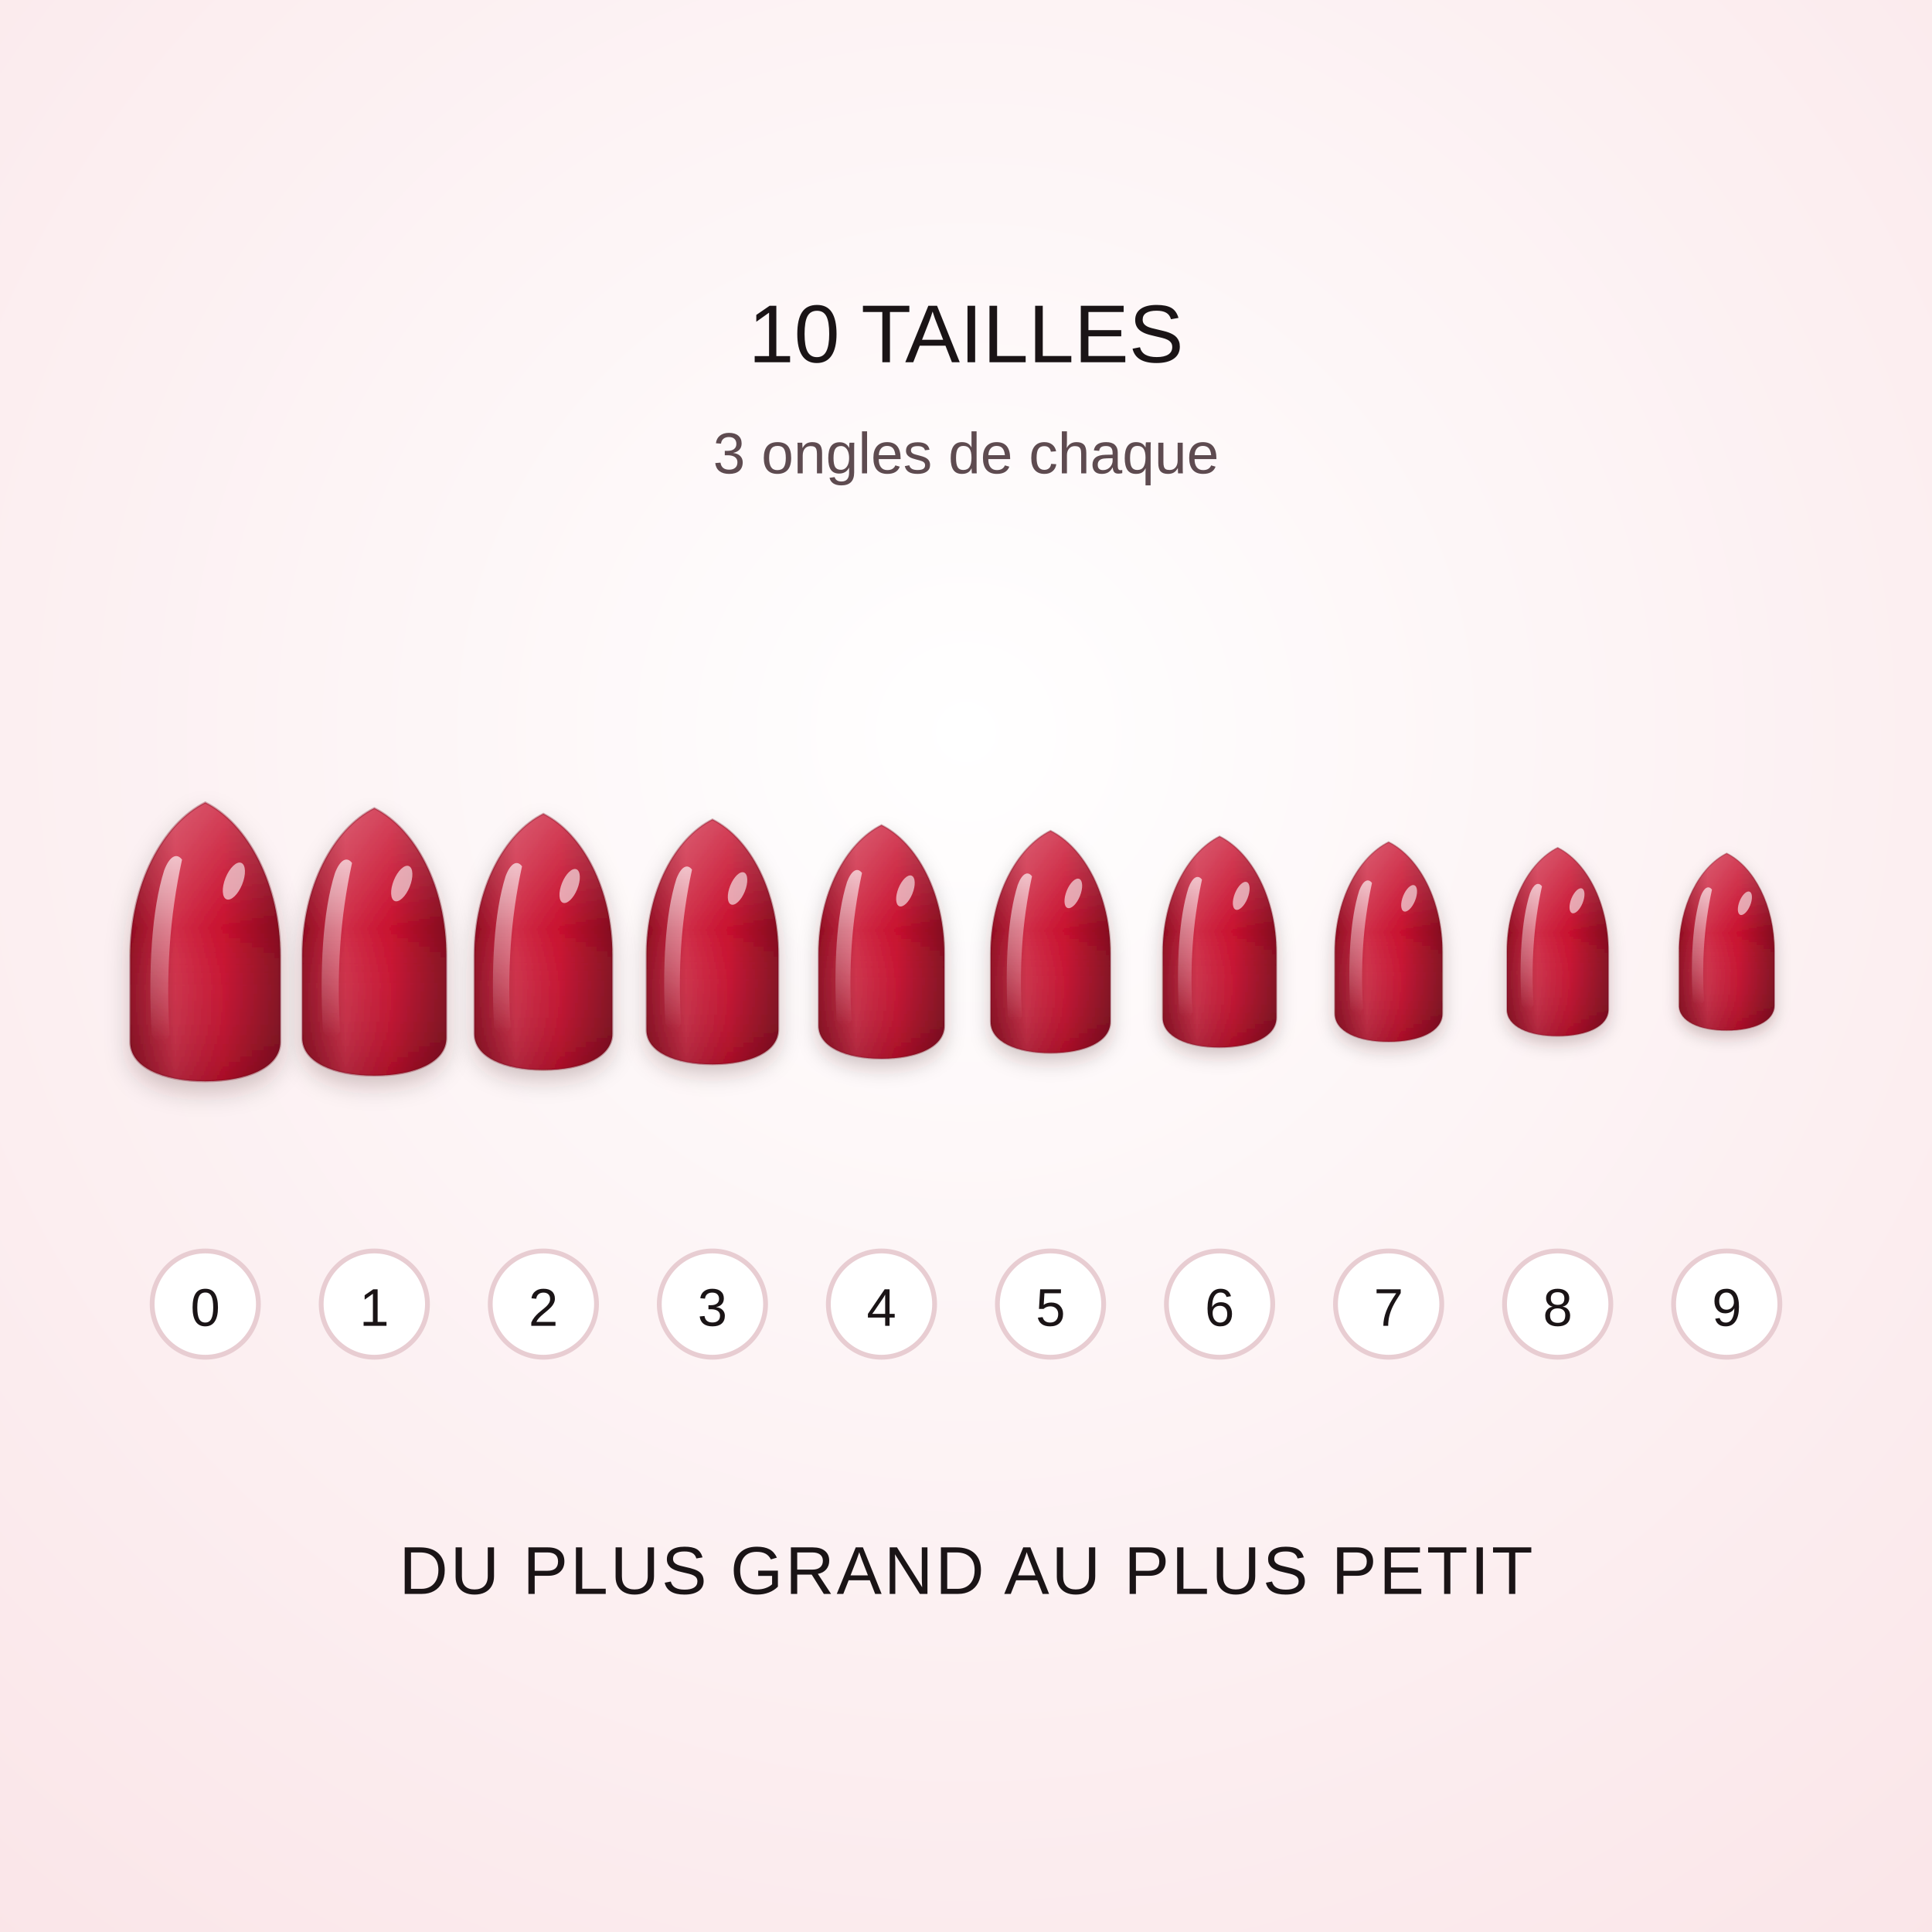
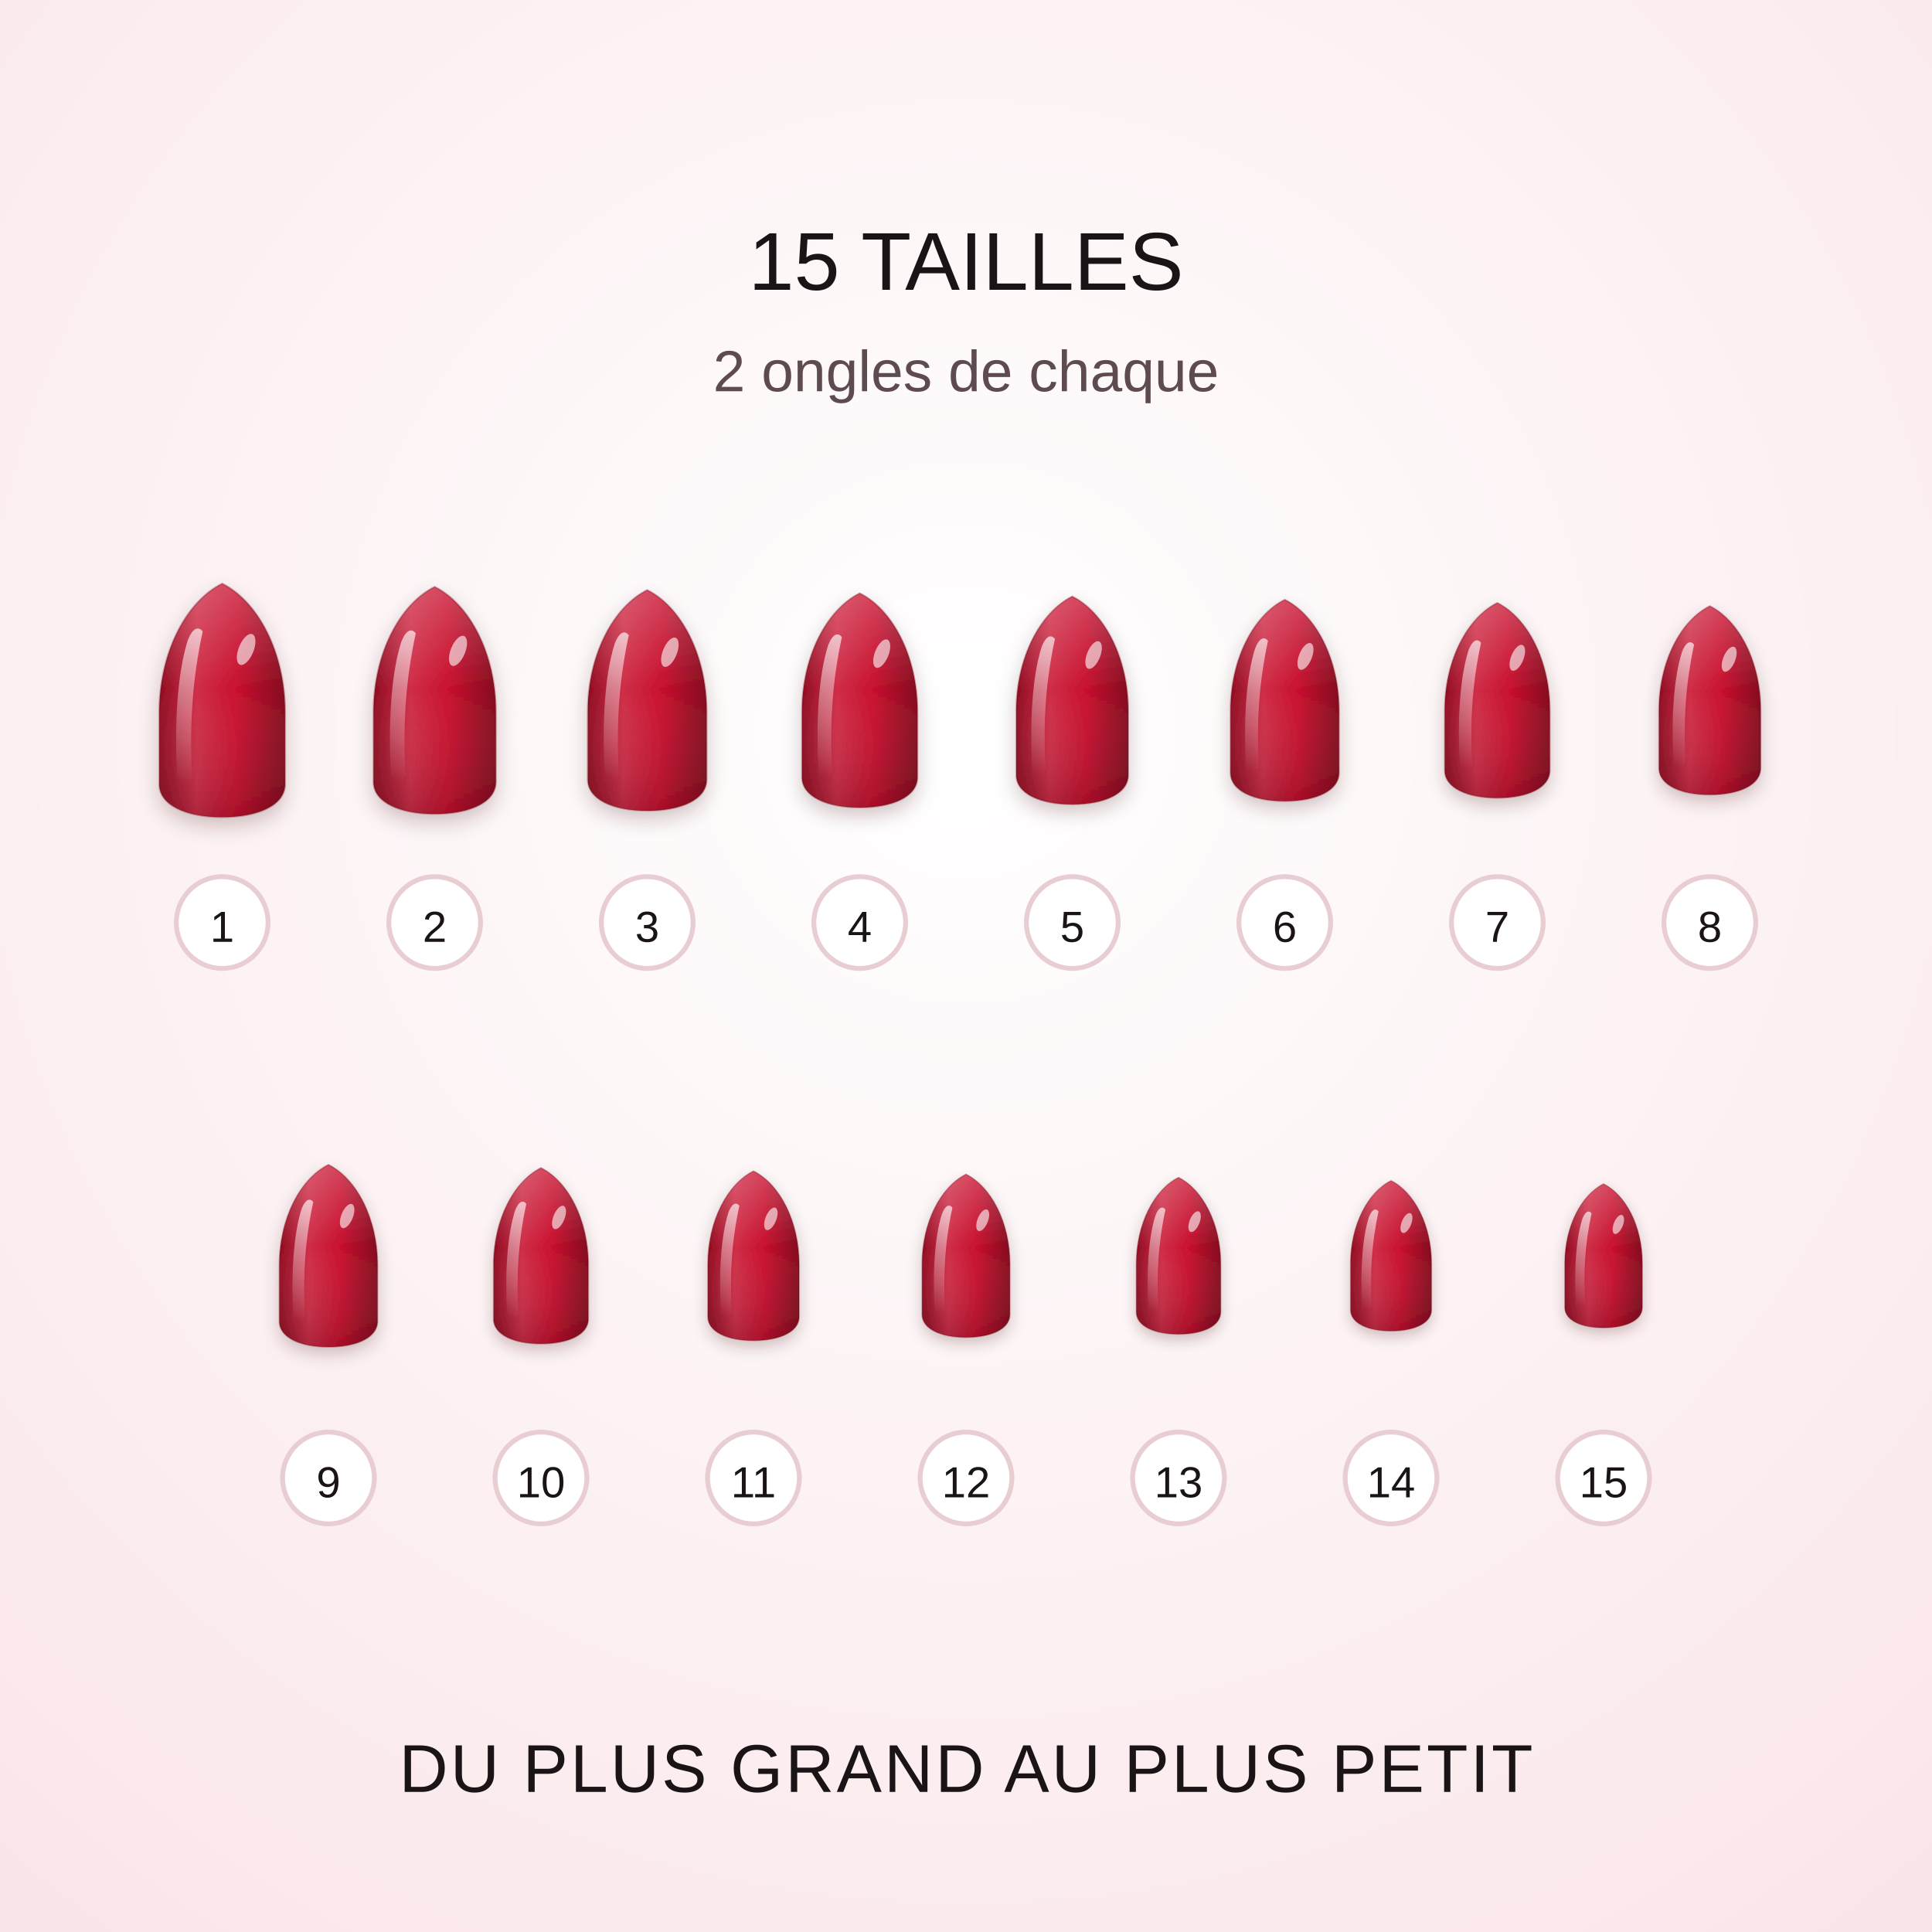
- <svg xmlns="http://www.w3.org/2000/svg" viewBox="0 0 800 800" width="800" height="800" role="img" aria-label="Les 10 tailles de faux ongles Rouge Cerise">
+ <svg xmlns="http://www.w3.org/2000/svg" viewBox="0 0 800 800" width="800" height="800" role="img" aria-label="Les 15 tailles de faux ongles Rouge Cerise">
  <defs>
    <linearGradient id="nb" x1="0" y1="0" x2="1" y2="0">
      <stop offset="0" stop-color="#900c21" />
      <stop offset=".3" stop-color="#cf2d47" />
      <stop offset=".62" stop-color="#C8102E" />
      <stop offset="1" stop-color="#840b1e" />
    </linearGradient>
    <linearGradient id="nv" x1="0" y1="0" x2="0" y2="1">
      <stop offset="0" stop-color="#fff" stop-opacity=".22" />
      <stop offset=".45" stop-color="#fff" stop-opacity="0" />
      <stop offset="1" stop-color="#000" stop-opacity=".16" />
    </linearGradient>
    <linearGradient id="hl" x1="0" y1="0" x2="0" y2="1">
      <stop offset="0" stop-color="#fff" stop-opacity=".95" />
      <stop offset="1" stop-color="#fff" stop-opacity="0" />
    </linearGradient>
    <linearGradient id="tip" x1="0" y1="0" x2="0" y2="1">
      <stop offset="0" stop-color="#F4F0EE" />
      <stop offset=".5" stop-color="#ffffff" />
      <stop offset="1" stop-color="#EDE6E3" />
    </linearGradient>
    <linearGradient id="skin" x1="0" y1="0" x2="1" y2="0">
      <stop offset="0" stop-color="#D9A383" />
      <stop offset=".45" stop-color="#F0C8AE" />
      <stop offset="1" stop-color="#D49C7C" />
    </linearGradient>
    <radialGradient id="bg" cx=".5" cy=".38" r=".8">
      <stop offset="0" stop-color="#FFFFFF" />
      <stop offset="1" stop-color="#fae5e8" />
    </radialGradient>
    <filter id="sh" x="-30%" y="-30%" width="160%" height="160%">
      <feDropShadow dx="0" dy="6" stdDeviation="7" flood-color="#3A0A14" flood-opacity=".22" />
    </filter>
  </defs>
  <rect width="800" height="800" fill="url(#bg)" />
-   <text x="400" y="150" text-anchor="middle" font-family="'Arial Black','Helvetica Neue',Arial,sans-serif" font-size="34" fill="#1A1416">10 TAILLES</text>
-   <text x="400" y="196" text-anchor="middle" font-family="Arial,sans-serif" font-size="24" fill="#5E4B50">3 ongles de chaque</text>
-   <g transform="translate(85 390) rotate(0) scale(0.74) translate(-50 -80)" filter="url(#sh)">
+   <text x="400" y="120" text-anchor="middle" font-family="'Arial Black','Helvetica Neue',Arial,sans-serif" font-size="34" fill="#1A1416">15 TAILLES</text>
+   <text x="400" y="162" text-anchor="middle" font-family="Arial,sans-serif" font-size="24" fill="#5E4B50">2 ongles de chaque</text>
+   <g transform="translate(92 290) rotate(0) scale(0.62) translate(-50 -80)" filter="url(#sh)">
    <path d="M50 2 C74 14 92 48 92 88 L92 136 C92 150 74 158 50 158 C26 158 8 150 8 136 L8 88 C8 48 26 14 50 2Z" fill="url(#nb)" />
    <path d="M50 2 C74 14 92 48 92 88 L92 136 C92 150 74 158 50 158 C26 158 8 150 8 136 L8 88 C8 48 26 14 50 2Z" fill="url(#nv)" />
    <path d="M27 40 C20 62 18 96 20 132 C23 137 28 137 30 132 C28 98 30 66 37 34 C34 30 30 32 27 40Z" fill="url(#hl)" opacity=".7" />
    <ellipse cx="66" cy="46" rx="5" ry="11" transform="rotate(22 66 46)" fill="#fff" opacity=".6" />
    <path d="M50 2 C74 14 92 48 92 88 L92 136 C92 150 74 158 50 158 C26 158 8 150 8 136 L8 88 C8 48 26 14 50 2Z" fill="none" stroke="#6e0919" stroke-opacity="0.3" stroke-width="1.2" />
  </g>
-   <circle cx="85" cy="540" r="22" fill="#fff" stroke="#E8CDD2" stroke-width="2" />
-   <text x="85" y="549" text-anchor="middle" font-family="'Arial Black','Helvetica Neue',Arial,sans-serif" font-size="22" fill="#1A1416">0</text>
-   <g transform="translate(155 390) rotate(0) scale(0.71) translate(-50 -80)" filter="url(#sh)">
+   <circle cx="92" cy="382" r="19" fill="#fff" stroke="#E8CDD2" stroke-width="2" />
+   <text x="92" y="390" text-anchor="middle" font-family="'Arial Black','Helvetica Neue',Arial,sans-serif" font-size="18" fill="#1A1416">1</text>
+   <g transform="translate(180 290) rotate(0) scale(0.603) translate(-50 -80)" filter="url(#sh)">
    <path d="M50 2 C74 14 92 48 92 88 L92 136 C92 150 74 158 50 158 C26 158 8 150 8 136 L8 88 C8 48 26 14 50 2Z" fill="url(#nb)" />
    <path d="M50 2 C74 14 92 48 92 88 L92 136 C92 150 74 158 50 158 C26 158 8 150 8 136 L8 88 C8 48 26 14 50 2Z" fill="url(#nv)" />
    <path d="M27 40 C20 62 18 96 20 132 C23 137 28 137 30 132 C28 98 30 66 37 34 C34 30 30 32 27 40Z" fill="url(#hl)" opacity=".7" />
    <ellipse cx="66" cy="46" rx="5" ry="11" transform="rotate(22 66 46)" fill="#fff" opacity=".6" />
    <path d="M50 2 C74 14 92 48 92 88 L92 136 C92 150 74 158 50 158 C26 158 8 150 8 136 L8 88 C8 48 26 14 50 2Z" fill="none" stroke="#6e0919" stroke-opacity="0.3" stroke-width="1.2" />
  </g>
-   <circle cx="155" cy="540" r="22" fill="#fff" stroke="#E8CDD2" stroke-width="2" />
-   <text x="155" y="549" text-anchor="middle" font-family="'Arial Black','Helvetica Neue',Arial,sans-serif" font-size="22" fill="#1A1416">1</text>
-   <g transform="translate(225 390) rotate(0) scale(0.68) translate(-50 -80)" filter="url(#sh)">
+   <circle cx="180" cy="382" r="19" fill="#fff" stroke="#E8CDD2" stroke-width="2" />
+   <text x="180" y="390" text-anchor="middle" font-family="'Arial Black','Helvetica Neue',Arial,sans-serif" font-size="18" fill="#1A1416">2</text>
+   <g transform="translate(268 290) rotate(0) scale(0.586) translate(-50 -80)" filter="url(#sh)">
    <path d="M50 2 C74 14 92 48 92 88 L92 136 C92 150 74 158 50 158 C26 158 8 150 8 136 L8 88 C8 48 26 14 50 2Z" fill="url(#nb)" />
    <path d="M50 2 C74 14 92 48 92 88 L92 136 C92 150 74 158 50 158 C26 158 8 150 8 136 L8 88 C8 48 26 14 50 2Z" fill="url(#nv)" />
    <path d="M27 40 C20 62 18 96 20 132 C23 137 28 137 30 132 C28 98 30 66 37 34 C34 30 30 32 27 40Z" fill="url(#hl)" opacity=".7" />
    <ellipse cx="66" cy="46" rx="5" ry="11" transform="rotate(22 66 46)" fill="#fff" opacity=".6" />
    <path d="M50 2 C74 14 92 48 92 88 L92 136 C92 150 74 158 50 158 C26 158 8 150 8 136 L8 88 C8 48 26 14 50 2Z" fill="none" stroke="#6e0919" stroke-opacity="0.3" stroke-width="1.2" />
  </g>
-   <circle cx="225" cy="540" r="22" fill="#fff" stroke="#E8CDD2" stroke-width="2" />
-   <text x="225" y="549" text-anchor="middle" font-family="'Arial Black','Helvetica Neue',Arial,sans-serif" font-size="22" fill="#1A1416">2</text>
-   <g transform="translate(295 390) rotate(0) scale(0.65) translate(-50 -80)" filter="url(#sh)">
+   <circle cx="268" cy="382" r="19" fill="#fff" stroke="#E8CDD2" stroke-width="2" />
+   <text x="268" y="390" text-anchor="middle" font-family="'Arial Black','Helvetica Neue',Arial,sans-serif" font-size="18" fill="#1A1416">3</text>
+   <g transform="translate(356 290) rotate(0) scale(0.569) translate(-50 -80)" filter="url(#sh)">
    <path d="M50 2 C74 14 92 48 92 88 L92 136 C92 150 74 158 50 158 C26 158 8 150 8 136 L8 88 C8 48 26 14 50 2Z" fill="url(#nb)" />
    <path d="M50 2 C74 14 92 48 92 88 L92 136 C92 150 74 158 50 158 C26 158 8 150 8 136 L8 88 C8 48 26 14 50 2Z" fill="url(#nv)" />
    <path d="M27 40 C20 62 18 96 20 132 C23 137 28 137 30 132 C28 98 30 66 37 34 C34 30 30 32 27 40Z" fill="url(#hl)" opacity=".7" />
    <ellipse cx="66" cy="46" rx="5" ry="11" transform="rotate(22 66 46)" fill="#fff" opacity=".6" />
    <path d="M50 2 C74 14 92 48 92 88 L92 136 C92 150 74 158 50 158 C26 158 8 150 8 136 L8 88 C8 48 26 14 50 2Z" fill="none" stroke="#6e0919" stroke-opacity="0.3" stroke-width="1.2" />
  </g>
-   <circle cx="295" cy="540" r="22" fill="#fff" stroke="#E8CDD2" stroke-width="2" />
-   <text x="295" y="549" text-anchor="middle" font-family="'Arial Black','Helvetica Neue',Arial,sans-serif" font-size="22" fill="#1A1416">3</text>
-   <g transform="translate(365 390) rotate(0) scale(0.62) translate(-50 -80)" filter="url(#sh)">
+   <circle cx="356" cy="382" r="19" fill="#fff" stroke="#E8CDD2" stroke-width="2" />
+   <text x="356" y="390" text-anchor="middle" font-family="'Arial Black','Helvetica Neue',Arial,sans-serif" font-size="18" fill="#1A1416">4</text>
+   <g transform="translate(444 290) rotate(0) scale(0.552) translate(-50 -80)" filter="url(#sh)">
    <path d="M50 2 C74 14 92 48 92 88 L92 136 C92 150 74 158 50 158 C26 158 8 150 8 136 L8 88 C8 48 26 14 50 2Z" fill="url(#nb)" />
    <path d="M50 2 C74 14 92 48 92 88 L92 136 C92 150 74 158 50 158 C26 158 8 150 8 136 L8 88 C8 48 26 14 50 2Z" fill="url(#nv)" />
    <path d="M27 40 C20 62 18 96 20 132 C23 137 28 137 30 132 C28 98 30 66 37 34 C34 30 30 32 27 40Z" fill="url(#hl)" opacity=".7" />
    <ellipse cx="66" cy="46" rx="5" ry="11" transform="rotate(22 66 46)" fill="#fff" opacity=".6" />
    <path d="M50 2 C74 14 92 48 92 88 L92 136 C92 150 74 158 50 158 C26 158 8 150 8 136 L8 88 C8 48 26 14 50 2Z" fill="none" stroke="#6e0919" stroke-opacity="0.3" stroke-width="1.2" />
  </g>
-   <circle cx="365" cy="540" r="22" fill="#fff" stroke="#E8CDD2" stroke-width="2" />
-   <text x="365" y="549" text-anchor="middle" font-family="'Arial Black','Helvetica Neue',Arial,sans-serif" font-size="22" fill="#1A1416">4</text>
-   <g transform="translate(435 390) rotate(0) scale(0.59) translate(-50 -80)" filter="url(#sh)">
+   <circle cx="444" cy="382" r="19" fill="#fff" stroke="#E8CDD2" stroke-width="2" />
+   <text x="444" y="390" text-anchor="middle" font-family="'Arial Black','Helvetica Neue',Arial,sans-serif" font-size="18" fill="#1A1416">5</text>
+   <g transform="translate(532 290) rotate(0) scale(0.535) translate(-50 -80)" filter="url(#sh)">
    <path d="M50 2 C74 14 92 48 92 88 L92 136 C92 150 74 158 50 158 C26 158 8 150 8 136 L8 88 C8 48 26 14 50 2Z" fill="url(#nb)" />
    <path d="M50 2 C74 14 92 48 92 88 L92 136 C92 150 74 158 50 158 C26 158 8 150 8 136 L8 88 C8 48 26 14 50 2Z" fill="url(#nv)" />
    <path d="M27 40 C20 62 18 96 20 132 C23 137 28 137 30 132 C28 98 30 66 37 34 C34 30 30 32 27 40Z" fill="url(#hl)" opacity=".7" />
    <ellipse cx="66" cy="46" rx="5" ry="11" transform="rotate(22 66 46)" fill="#fff" opacity=".6" />
    <path d="M50 2 C74 14 92 48 92 88 L92 136 C92 150 74 158 50 158 C26 158 8 150 8 136 L8 88 C8 48 26 14 50 2Z" fill="none" stroke="#6e0919" stroke-opacity="0.3" stroke-width="1.2" />
  </g>
-   <circle cx="435" cy="540" r="22" fill="#fff" stroke="#E8CDD2" stroke-width="2" />
-   <text x="435" y="549" text-anchor="middle" font-family="'Arial Black','Helvetica Neue',Arial,sans-serif" font-size="22" fill="#1A1416">5</text>
-   <g transform="translate(505 390) rotate(0) scale(0.56) translate(-50 -80)" filter="url(#sh)">
+   <circle cx="532" cy="382" r="19" fill="#fff" stroke="#E8CDD2" stroke-width="2" />
+   <text x="532" y="390" text-anchor="middle" font-family="'Arial Black','Helvetica Neue',Arial,sans-serif" font-size="18" fill="#1A1416">6</text>
+   <g transform="translate(620 290) rotate(0) scale(0.518) translate(-50 -80)" filter="url(#sh)">
    <path d="M50 2 C74 14 92 48 92 88 L92 136 C92 150 74 158 50 158 C26 158 8 150 8 136 L8 88 C8 48 26 14 50 2Z" fill="url(#nb)" />
    <path d="M50 2 C74 14 92 48 92 88 L92 136 C92 150 74 158 50 158 C26 158 8 150 8 136 L8 88 C8 48 26 14 50 2Z" fill="url(#nv)" />
    <path d="M27 40 C20 62 18 96 20 132 C23 137 28 137 30 132 C28 98 30 66 37 34 C34 30 30 32 27 40Z" fill="url(#hl)" opacity=".7" />
    <ellipse cx="66" cy="46" rx="5" ry="11" transform="rotate(22 66 46)" fill="#fff" opacity=".6" />
    <path d="M50 2 C74 14 92 48 92 88 L92 136 C92 150 74 158 50 158 C26 158 8 150 8 136 L8 88 C8 48 26 14 50 2Z" fill="none" stroke="#6e0919" stroke-opacity="0.3" stroke-width="1.2" />
  </g>
-   <circle cx="505" cy="540" r="22" fill="#fff" stroke="#E8CDD2" stroke-width="2" />
-   <text x="505" y="549" text-anchor="middle" font-family="'Arial Black','Helvetica Neue',Arial,sans-serif" font-size="22" fill="#1A1416">6</text>
-   <g transform="translate(575 390) rotate(0) scale(0.53) translate(-50 -80)" filter="url(#sh)">
+   <circle cx="620" cy="382" r="19" fill="#fff" stroke="#E8CDD2" stroke-width="2" />
+   <text x="620" y="390" text-anchor="middle" font-family="'Arial Black','Helvetica Neue',Arial,sans-serif" font-size="18" fill="#1A1416">7</text>
+   <g transform="translate(708 290) rotate(0) scale(0.501) translate(-50 -80)" filter="url(#sh)">
    <path d="M50 2 C74 14 92 48 92 88 L92 136 C92 150 74 158 50 158 C26 158 8 150 8 136 L8 88 C8 48 26 14 50 2Z" fill="url(#nb)" />
    <path d="M50 2 C74 14 92 48 92 88 L92 136 C92 150 74 158 50 158 C26 158 8 150 8 136 L8 88 C8 48 26 14 50 2Z" fill="url(#nv)" />
    <path d="M27 40 C20 62 18 96 20 132 C23 137 28 137 30 132 C28 98 30 66 37 34 C34 30 30 32 27 40Z" fill="url(#hl)" opacity=".7" />
    <ellipse cx="66" cy="46" rx="5" ry="11" transform="rotate(22 66 46)" fill="#fff" opacity=".6" />
    <path d="M50 2 C74 14 92 48 92 88 L92 136 C92 150 74 158 50 158 C26 158 8 150 8 136 L8 88 C8 48 26 14 50 2Z" fill="none" stroke="#6e0919" stroke-opacity="0.3" stroke-width="1.2" />
  </g>
-   <circle cx="575" cy="540" r="22" fill="#fff" stroke="#E8CDD2" stroke-width="2" />
-   <text x="575" y="549" text-anchor="middle" font-family="'Arial Black','Helvetica Neue',Arial,sans-serif" font-size="22" fill="#1A1416">7</text>
-   <g transform="translate(645 390) rotate(0) scale(0.5) translate(-50 -80)" filter="url(#sh)">
+   <circle cx="708" cy="382" r="19" fill="#fff" stroke="#E8CDD2" stroke-width="2" />
+   <text x="708" y="390" text-anchor="middle" font-family="'Arial Black','Helvetica Neue',Arial,sans-serif" font-size="18" fill="#1A1416">8</text>
+   <g transform="translate(136 520) rotate(0) scale(0.484) translate(-50 -80)" filter="url(#sh)">
    <path d="M50 2 C74 14 92 48 92 88 L92 136 C92 150 74 158 50 158 C26 158 8 150 8 136 L8 88 C8 48 26 14 50 2Z" fill="url(#nb)" />
    <path d="M50 2 C74 14 92 48 92 88 L92 136 C92 150 74 158 50 158 C26 158 8 150 8 136 L8 88 C8 48 26 14 50 2Z" fill="url(#nv)" />
    <path d="M27 40 C20 62 18 96 20 132 C23 137 28 137 30 132 C28 98 30 66 37 34 C34 30 30 32 27 40Z" fill="url(#hl)" opacity=".7" />
    <ellipse cx="66" cy="46" rx="5" ry="11" transform="rotate(22 66 46)" fill="#fff" opacity=".6" />
    <path d="M50 2 C74 14 92 48 92 88 L92 136 C92 150 74 158 50 158 C26 158 8 150 8 136 L8 88 C8 48 26 14 50 2Z" fill="none" stroke="#6e0919" stroke-opacity="0.3" stroke-width="1.2" />
  </g>
-   <circle cx="645" cy="540" r="22" fill="#fff" stroke="#E8CDD2" stroke-width="2" />
-   <text x="645" y="549" text-anchor="middle" font-family="'Arial Black','Helvetica Neue',Arial,sans-serif" font-size="22" fill="#1A1416">8</text>
-   <g transform="translate(715 390) rotate(0) scale(0.47) translate(-50 -80)" filter="url(#sh)">
+   <circle cx="136" cy="612" r="19" fill="#fff" stroke="#E8CDD2" stroke-width="2" />
+   <text x="136" y="620" text-anchor="middle" font-family="'Arial Black','Helvetica Neue',Arial,sans-serif" font-size="18" fill="#1A1416">9</text>
+   <g transform="translate(224 520) rotate(0) scale(0.467) translate(-50 -80)" filter="url(#sh)">
    <path d="M50 2 C74 14 92 48 92 88 L92 136 C92 150 74 158 50 158 C26 158 8 150 8 136 L8 88 C8 48 26 14 50 2Z" fill="url(#nb)" />
    <path d="M50 2 C74 14 92 48 92 88 L92 136 C92 150 74 158 50 158 C26 158 8 150 8 136 L8 88 C8 48 26 14 50 2Z" fill="url(#nv)" />
    <path d="M27 40 C20 62 18 96 20 132 C23 137 28 137 30 132 C28 98 30 66 37 34 C34 30 30 32 27 40Z" fill="url(#hl)" opacity=".7" />
    <ellipse cx="66" cy="46" rx="5" ry="11" transform="rotate(22 66 46)" fill="#fff" opacity=".6" />
    <path d="M50 2 C74 14 92 48 92 88 L92 136 C92 150 74 158 50 158 C26 158 8 150 8 136 L8 88 C8 48 26 14 50 2Z" fill="none" stroke="#6e0919" stroke-opacity="0.3" stroke-width="1.2" />
  </g>
-   <circle cx="715" cy="540" r="22" fill="#fff" stroke="#E8CDD2" stroke-width="2" />
-   <text x="715" y="549" text-anchor="middle" font-family="'Arial Black','Helvetica Neue',Arial,sans-serif" font-size="22" fill="#1A1416">9</text>
-   <text x="400" y="660" text-anchor="middle" font-family="'Arial Black','Helvetica Neue',Arial,sans-serif" font-size="28" fill="#1A1416" letter-spacing="1">DU PLUS GRAND AU PLUS PETIT</text>
+   <circle cx="224" cy="612" r="19" fill="#fff" stroke="#E8CDD2" stroke-width="2" />
+   <text x="224" y="620" text-anchor="middle" font-family="'Arial Black','Helvetica Neue',Arial,sans-serif" font-size="18" fill="#1A1416">10</text>
+   <g transform="translate(312 520) rotate(0) scale(0.45) translate(-50 -80)" filter="url(#sh)">
+     <path d="M50 2 C74 14 92 48 92 88 L92 136 C92 150 74 158 50 158 C26 158 8 150 8 136 L8 88 C8 48 26 14 50 2Z" fill="url(#nb)" />
+     <path d="M50 2 C74 14 92 48 92 88 L92 136 C92 150 74 158 50 158 C26 158 8 150 8 136 L8 88 C8 48 26 14 50 2Z" fill="url(#nv)" />
+     <path d="M27 40 C20 62 18 96 20 132 C23 137 28 137 30 132 C28 98 30 66 37 34 C34 30 30 32 27 40Z" fill="url(#hl)" opacity=".7" />
+     <ellipse cx="66" cy="46" rx="5" ry="11" transform="rotate(22 66 46)" fill="#fff" opacity=".6" />
+     <path d="M50 2 C74 14 92 48 92 88 L92 136 C92 150 74 158 50 158 C26 158 8 150 8 136 L8 88 C8 48 26 14 50 2Z" fill="none" stroke="#6e0919" stroke-opacity="0.3" stroke-width="1.2" />
+   </g>
+   <circle cx="312" cy="612" r="19" fill="#fff" stroke="#E8CDD2" stroke-width="2" />
+   <text x="312" y="620" text-anchor="middle" font-family="'Arial Black','Helvetica Neue',Arial,sans-serif" font-size="18" fill="#1A1416">11</text>
+   <g transform="translate(400 520) rotate(0) scale(0.433) translate(-50 -80)" filter="url(#sh)">
+     <path d="M50 2 C74 14 92 48 92 88 L92 136 C92 150 74 158 50 158 C26 158 8 150 8 136 L8 88 C8 48 26 14 50 2Z" fill="url(#nb)" />
+     <path d="M50 2 C74 14 92 48 92 88 L92 136 C92 150 74 158 50 158 C26 158 8 150 8 136 L8 88 C8 48 26 14 50 2Z" fill="url(#nv)" />
+     <path d="M27 40 C20 62 18 96 20 132 C23 137 28 137 30 132 C28 98 30 66 37 34 C34 30 30 32 27 40Z" fill="url(#hl)" opacity=".7" />
+     <ellipse cx="66" cy="46" rx="5" ry="11" transform="rotate(22 66 46)" fill="#fff" opacity=".6" />
+     <path d="M50 2 C74 14 92 48 92 88 L92 136 C92 150 74 158 50 158 C26 158 8 150 8 136 L8 88 C8 48 26 14 50 2Z" fill="none" stroke="#6e0919" stroke-opacity="0.3" stroke-width="1.2" />
+   </g>
+   <circle cx="400" cy="612" r="19" fill="#fff" stroke="#E8CDD2" stroke-width="2" />
+   <text x="400" y="620" text-anchor="middle" font-family="'Arial Black','Helvetica Neue',Arial,sans-serif" font-size="18" fill="#1A1416">12</text>
+   <g transform="translate(488 520) rotate(0) scale(0.416) translate(-50 -80)" filter="url(#sh)">
+     <path d="M50 2 C74 14 92 48 92 88 L92 136 C92 150 74 158 50 158 C26 158 8 150 8 136 L8 88 C8 48 26 14 50 2Z" fill="url(#nb)" />
+     <path d="M50 2 C74 14 92 48 92 88 L92 136 C92 150 74 158 50 158 C26 158 8 150 8 136 L8 88 C8 48 26 14 50 2Z" fill="url(#nv)" />
+     <path d="M27 40 C20 62 18 96 20 132 C23 137 28 137 30 132 C28 98 30 66 37 34 C34 30 30 32 27 40Z" fill="url(#hl)" opacity=".7" />
+     <ellipse cx="66" cy="46" rx="5" ry="11" transform="rotate(22 66 46)" fill="#fff" opacity=".6" />
+     <path d="M50 2 C74 14 92 48 92 88 L92 136 C92 150 74 158 50 158 C26 158 8 150 8 136 L8 88 C8 48 26 14 50 2Z" fill="none" stroke="#6e0919" stroke-opacity="0.3" stroke-width="1.2" />
+   </g>
+   <circle cx="488" cy="612" r="19" fill="#fff" stroke="#E8CDD2" stroke-width="2" />
+   <text x="488" y="620" text-anchor="middle" font-family="'Arial Black','Helvetica Neue',Arial,sans-serif" font-size="18" fill="#1A1416">13</text>
+   <g transform="translate(576 520) rotate(0) scale(0.399) translate(-50 -80)" filter="url(#sh)">
+     <path d="M50 2 C74 14 92 48 92 88 L92 136 C92 150 74 158 50 158 C26 158 8 150 8 136 L8 88 C8 48 26 14 50 2Z" fill="url(#nb)" />
+     <path d="M50 2 C74 14 92 48 92 88 L92 136 C92 150 74 158 50 158 C26 158 8 150 8 136 L8 88 C8 48 26 14 50 2Z" fill="url(#nv)" />
+     <path d="M27 40 C20 62 18 96 20 132 C23 137 28 137 30 132 C28 98 30 66 37 34 C34 30 30 32 27 40Z" fill="url(#hl)" opacity=".7" />
+     <ellipse cx="66" cy="46" rx="5" ry="11" transform="rotate(22 66 46)" fill="#fff" opacity=".6" />
+     <path d="M50 2 C74 14 92 48 92 88 L92 136 C92 150 74 158 50 158 C26 158 8 150 8 136 L8 88 C8 48 26 14 50 2Z" fill="none" stroke="#6e0919" stroke-opacity="0.3" stroke-width="1.2" />
+   </g>
+   <circle cx="576" cy="612" r="19" fill="#fff" stroke="#E8CDD2" stroke-width="2" />
+   <text x="576" y="620" text-anchor="middle" font-family="'Arial Black','Helvetica Neue',Arial,sans-serif" font-size="18" fill="#1A1416">14</text>
+   <g transform="translate(664 520) rotate(0) scale(0.382) translate(-50 -80)" filter="url(#sh)">
+     <path d="M50 2 C74 14 92 48 92 88 L92 136 C92 150 74 158 50 158 C26 158 8 150 8 136 L8 88 C8 48 26 14 50 2Z" fill="url(#nb)" />
+     <path d="M50 2 C74 14 92 48 92 88 L92 136 C92 150 74 158 50 158 C26 158 8 150 8 136 L8 88 C8 48 26 14 50 2Z" fill="url(#nv)" />
+     <path d="M27 40 C20 62 18 96 20 132 C23 137 28 137 30 132 C28 98 30 66 37 34 C34 30 30 32 27 40Z" fill="url(#hl)" opacity=".7" />
+     <ellipse cx="66" cy="46" rx="5" ry="11" transform="rotate(22 66 46)" fill="#fff" opacity=".6" />
+     <path d="M50 2 C74 14 92 48 92 88 L92 136 C92 150 74 158 50 158 C26 158 8 150 8 136 L8 88 C8 48 26 14 50 2Z" fill="none" stroke="#6e0919" stroke-opacity="0.3" stroke-width="1.2" />
+   </g>
+   <circle cx="664" cy="612" r="19" fill="#fff" stroke="#E8CDD2" stroke-width="2" />
+   <text x="664" y="620" text-anchor="middle" font-family="'Arial Black','Helvetica Neue',Arial,sans-serif" font-size="18" fill="#1A1416">15</text>
+   <text x="400" y="742" text-anchor="middle" font-family="'Arial Black','Helvetica Neue',Arial,sans-serif" font-size="28" fill="#1A1416" letter-spacing="1">DU PLUS GRAND AU PLUS PETIT</text>
</svg>
